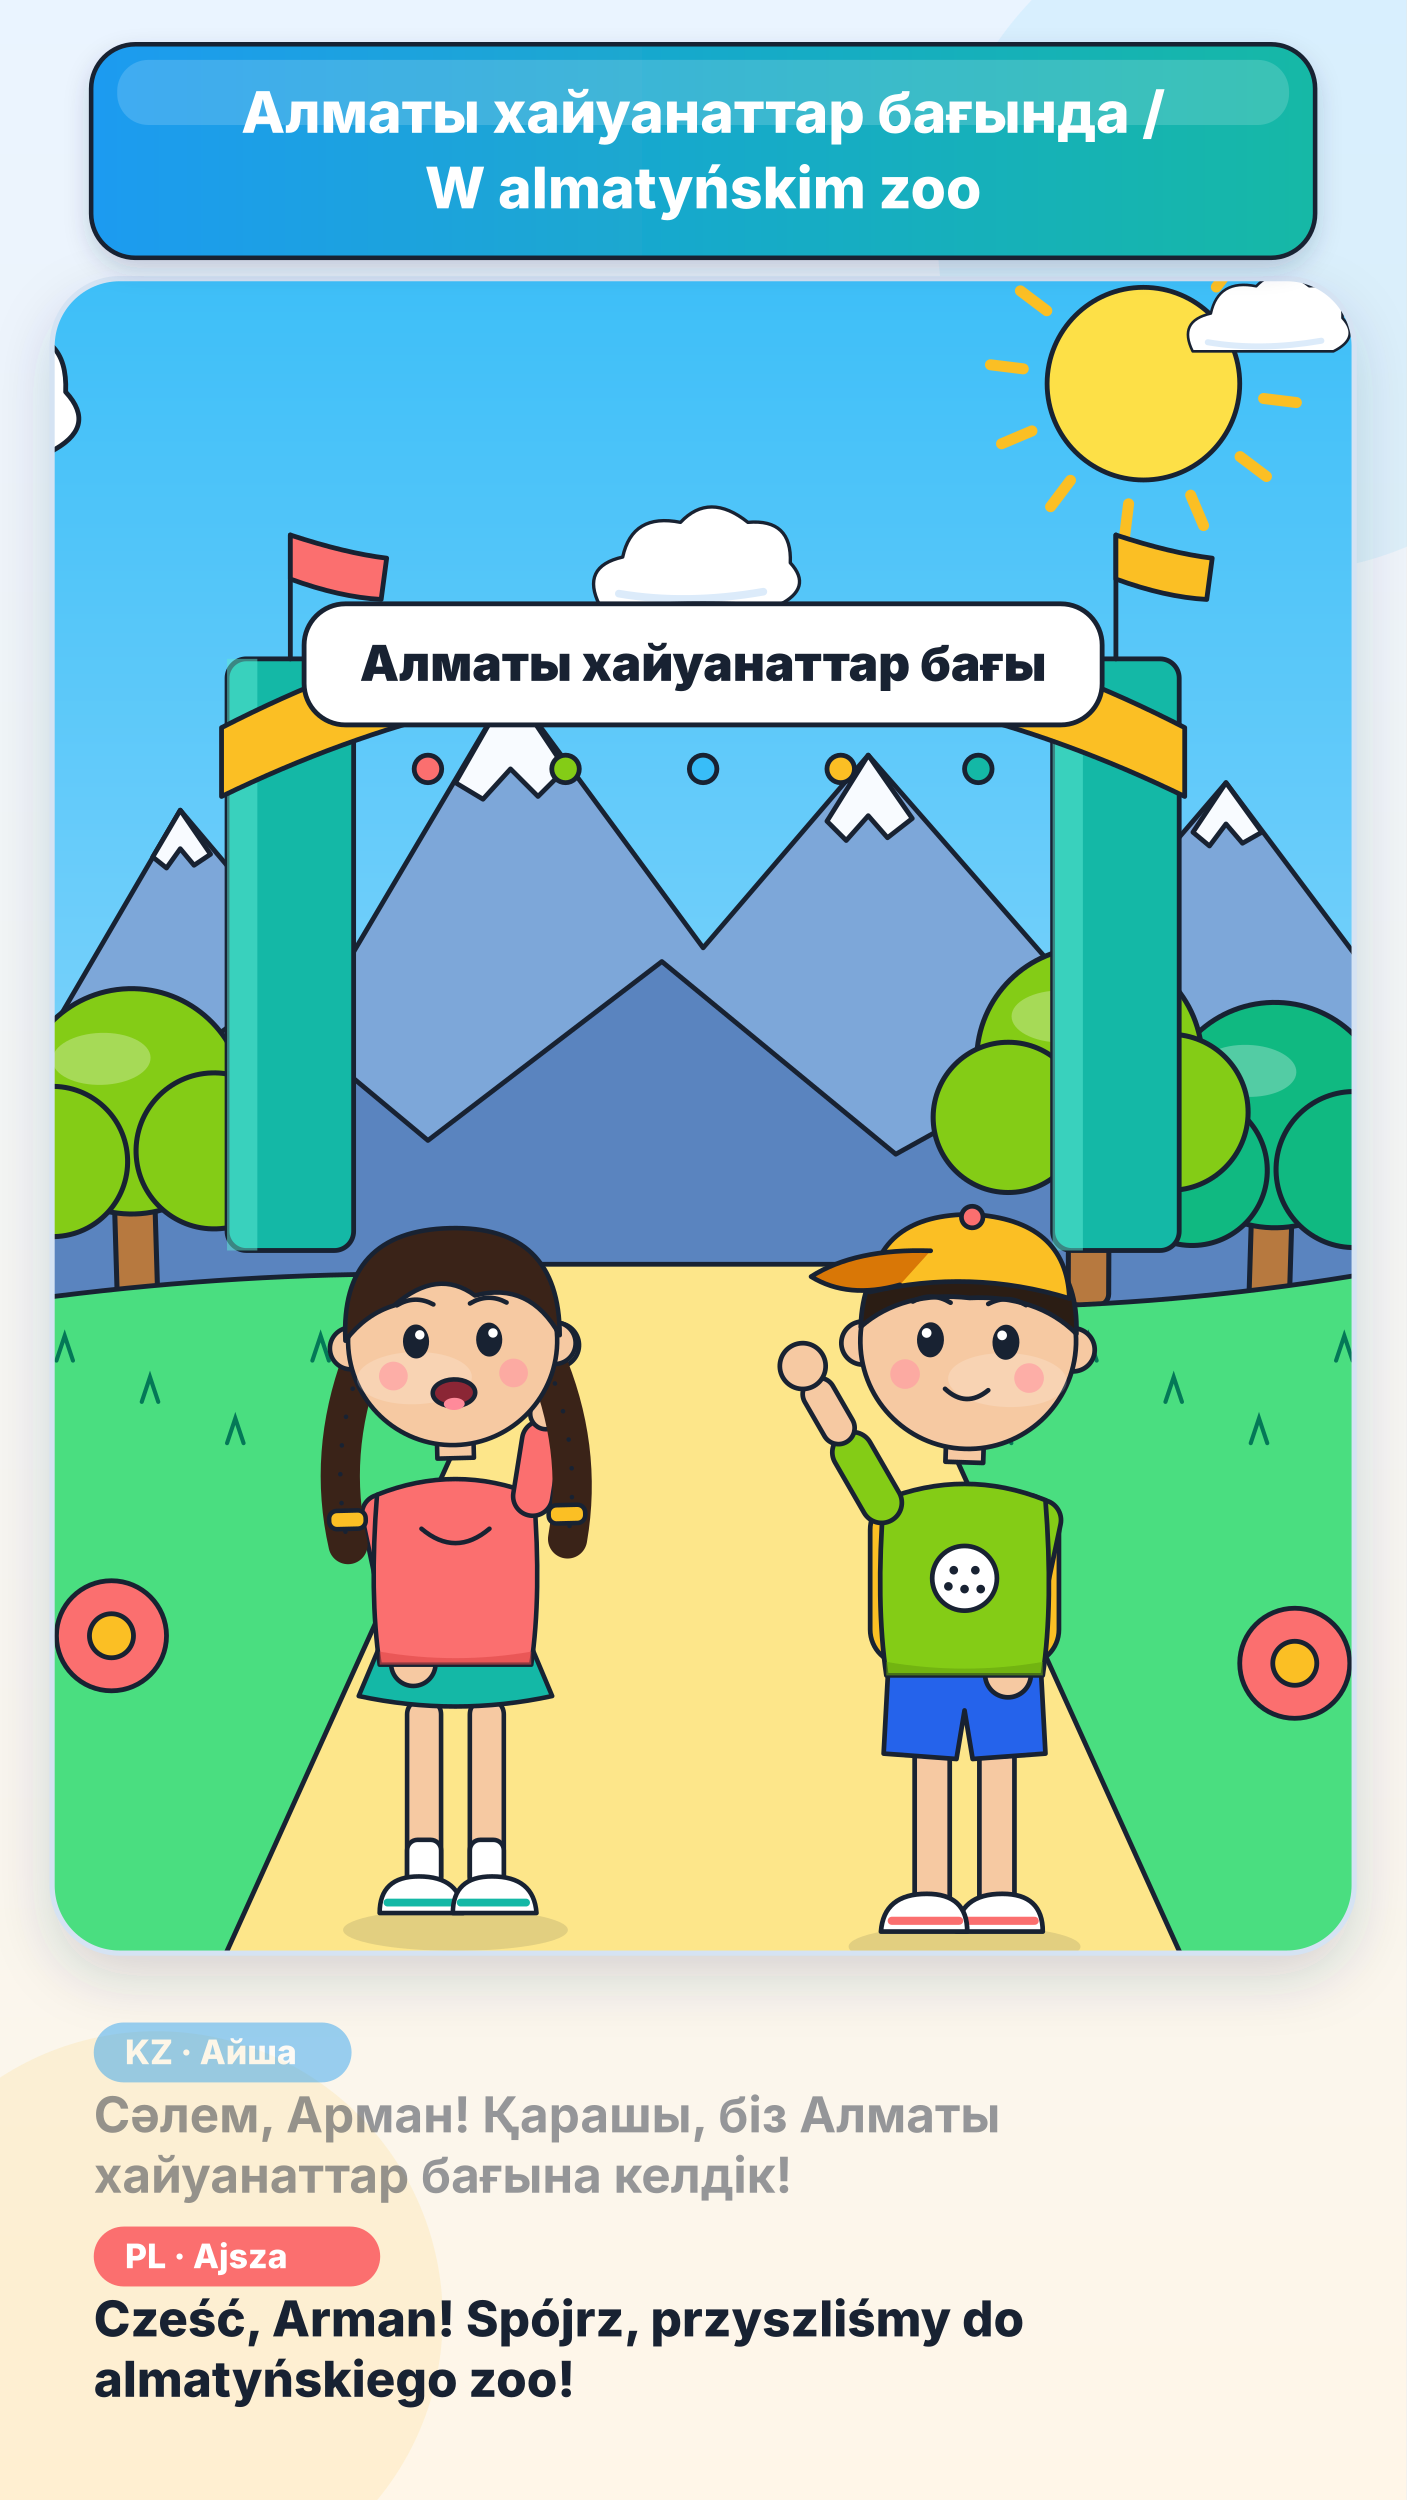
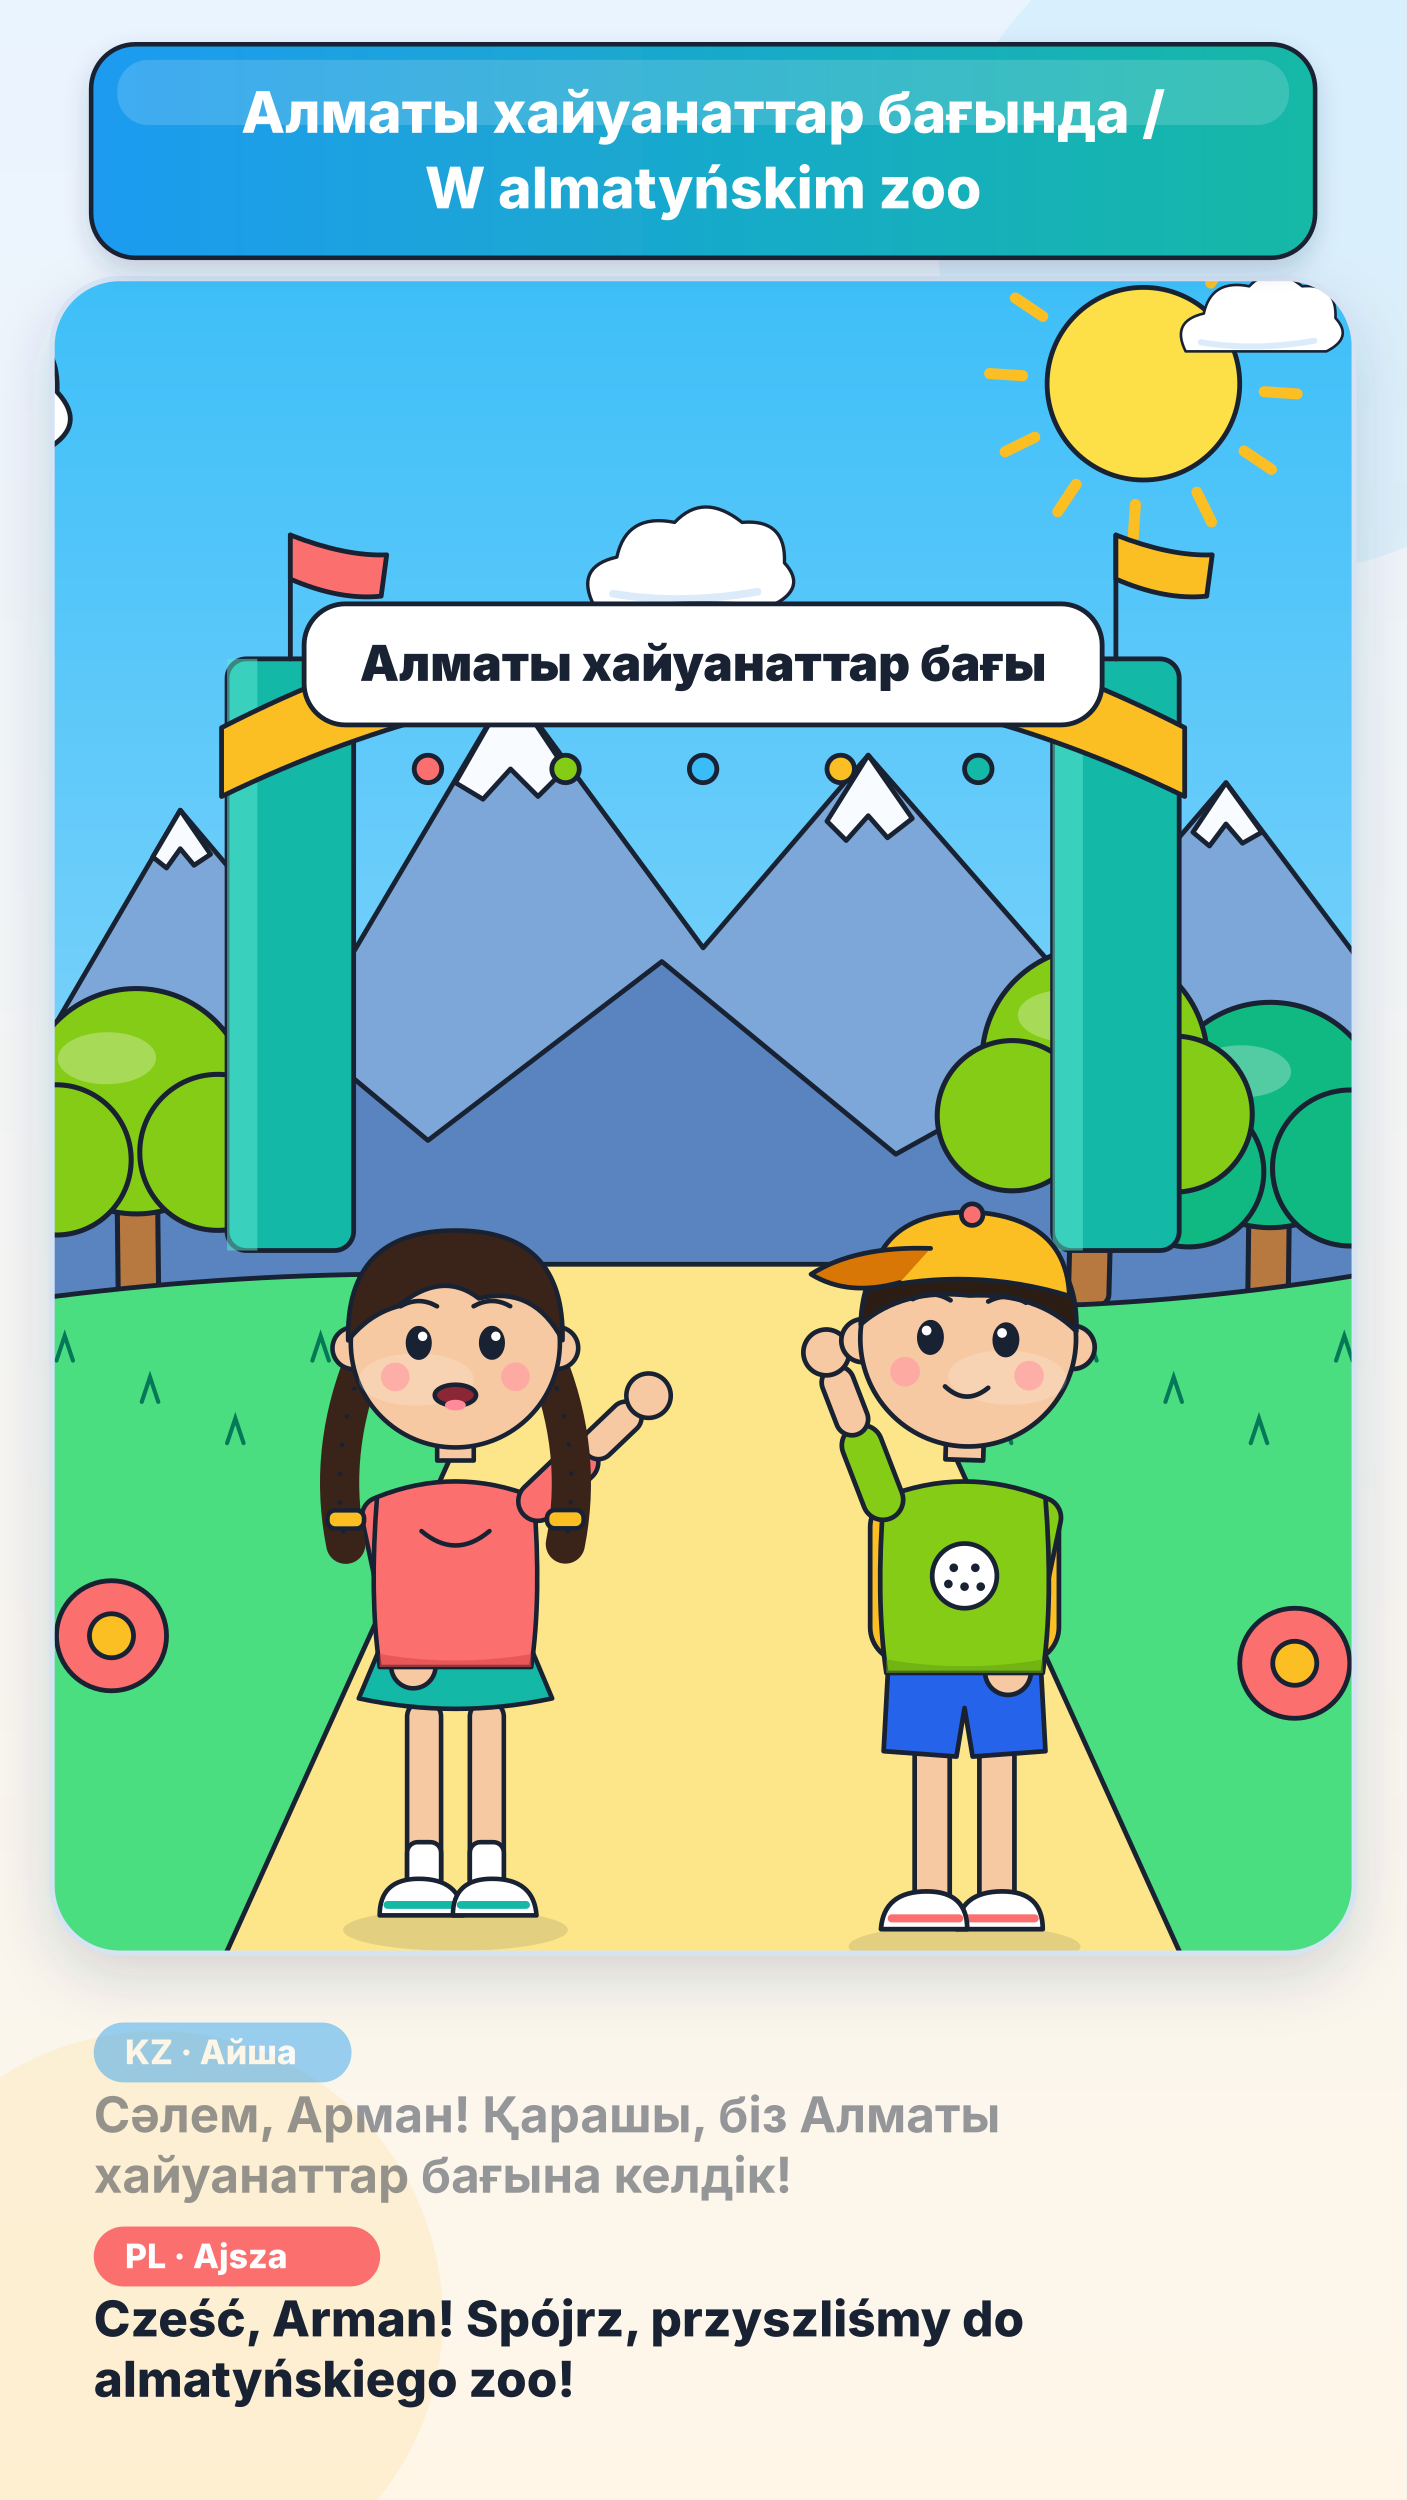
<svg xmlns="http://www.w3.org/2000/svg" viewBox="0 0 1080 1920" width="1080" height="1920" shape-rendering="geometricPrecision" text-rendering="geometricPrecision">
  <g>
    <defs>
      <linearGradient id="bgg" x1="0" y1="0" x2="0" y2="1">
        <stop offset="0" stop-color="#EAF4FF" />
        <stop offset="1" stop-color="#FFF6E8" />
      </linearGradient>
      <filter id="soft" x="-20%" y="-20%" width="140%" height="140%">
        <feDropShadow dx="0" dy="18" stdDeviation="22" flood-color="#1E3A5F" flood-opacity="0.18" />
      </filter>
      <filter id="lift" x="-30%" y="-30%" width="160%" height="160%">
        <feDropShadow dx="0" dy="8" stdDeviation="10" flood-color="#1E3A5F" flood-opacity="0.22" />
      </filter>
      <linearGradient id="hdr" x1="0" y1="0" x2="1" y2="0">
        <stop offset="0" stop-color="#1E9BF0" />
        <stop offset="1" stop-color="#14B8A6" />
      </linearGradient>
      <linearGradient id="cta" x1="0" y1="0" x2="0" y2="1">
        <stop offset="0" stop-color="#FF8A80" />
        <stop offset="0.55" stop-color="#FB6F6F" />
        <stop offset="1" stop-color="#E04848" />
      </linearGradient>
    </defs>
    <rect width="1080" height="1920" fill="url(#bgg)" />
    <circle cx="120" cy="1780" r="220" fill="#FBBF24" opacity="0.12" />
    <circle cx="980" cy="180" r="260" fill="#38BDF8" opacity="0.1" />
  </g>
  <g>
    <defs>
      <clipPath id="cardclip">
        <rect x="40" y="214" width="1000" height="1286" rx="52" />
      </clipPath>
    </defs>
    <rect x="40" y="214" width="1000" height="1286" rx="52" fill="#FFFFFF" filter="url(#soft)" />
    <g clip-path="url(#cardclip)">
      <g transform="translate(40 214)">
        <g opacity="1" transform="translate(500 643) scale(1) translate(-500 -643)">
          <g>
-             <g transform="translate(500 682.9849) scale(1.056717) translate(-500 -700)">
+             <g transform="translate(500 682.9939) scale(1.056687) translate(-500 -700)">
              <g>
                <defs>
                  <linearGradient id="sky" x1="0" y1="0" x2="0" y2="1">
                    <stop offset="0" stop-color="#38BDF8" />
                    <stop offset="1" stop-color="#BAE6FD" />
                  </linearGradient>
                </defs>
                <rect width="1000" height="1286" fill="url(#sky)" />
                <g transform="translate(820 130)">
                  <circle r="70" fill="#FDE047" stroke="#182232" stroke-width="3.5" stroke-linecap="round" stroke-linejoin="round" />
-                   <path d="M34.333 81.026 L43.697 103.124" stroke="#FBBF24" stroke-width="8" stroke-linecap="round" />
-                   <path d="M-10.779 87.337 L-13.719 111.157" stroke="#FBBF24" stroke-width="8" stroke-linecap="round" />
-                   <path d="M-53.004 70.247 L-67.46 89.405" stroke="#FBBF24" stroke-width="8" stroke-linecap="round" />
-                   <path d="M-81.026 34.333 L-103.124 43.697" stroke="#FBBF24" stroke-width="8" stroke-linecap="round" />
-                   <path d="M-87.337 -10.779 L-111.157 -13.719" stroke="#FBBF24" stroke-width="8" stroke-linecap="round" />
-                   <path d="M-70.247 -53.004 L-89.405 -67.46" stroke="#FBBF24" stroke-width="8" stroke-linecap="round" />
-                   <path d="M-34.333 -81.026 L-43.697 -103.124" stroke="#FBBF24" stroke-width="8" stroke-linecap="round" />
-                   <path d="M10.779 -87.337 L13.719 -111.157" stroke="#FBBF24" stroke-width="8" stroke-linecap="round" />
-                   <path d="M53.004 -70.247 L67.46 -89.405" stroke="#FBBF24" stroke-width="8" stroke-linecap="round" />
-                   <path d="M81.026 -34.333 L103.124 -43.697" stroke="#FBBF24" stroke-width="8" stroke-linecap="round" />
-                   <path d="M87.337 10.779 L111.157 13.719" stroke="#FBBF24" stroke-width="8" stroke-linecap="round" />
-                   <path d="M70.247 53.004 L89.405 67.46" stroke="#FBBF24" stroke-width="8" stroke-linecap="round" />
-                 </g>
-                 <g transform="translate(-71.3 150) scale(1)">
+                   <path d="M38.867 78.951 L49.467 100.484" stroke="#FBBF24" stroke-width="8" stroke-linecap="round" />
+                   <path d="M-5.816 87.808 L-7.402 111.755" stroke="#FBBF24" stroke-width="8" stroke-linecap="round" />
+                   <path d="M-48.94 73.136 L-62.288 93.082" stroke="#FBBF24" stroke-width="8" stroke-linecap="round" />
+                   <path d="M-78.951 38.867 L-100.484 49.467" stroke="#FBBF24" stroke-width="8" stroke-linecap="round" />
+                   <path d="M-87.808 -5.816 L-111.755 -7.402" stroke="#FBBF24" stroke-width="8" stroke-linecap="round" />
+                   <path d="M-73.136 -48.94 L-93.082 -62.288" stroke="#FBBF24" stroke-width="8" stroke-linecap="round" />
+                   <path d="M-38.867 -78.951 L-49.467 -100.484" stroke="#FBBF24" stroke-width="8" stroke-linecap="round" />
+                   <path d="M5.816 -87.808 L7.402 -111.755" stroke="#FBBF24" stroke-width="8" stroke-linecap="round" />
+                   <path d="M48.94 -73.136 L62.288 -93.082" stroke="#FBBF24" stroke-width="8" stroke-linecap="round" />
+                   <path d="M78.951 -38.867 L100.484 -49.467" stroke="#FBBF24" stroke-width="8" stroke-linecap="round" />
+                   <path d="M87.808 5.816 L111.755 7.402" stroke="#FBBF24" stroke-width="8" stroke-linecap="round" />
+                   <path d="M73.136 48.94 L93.082 62.288" stroke="#FBBF24" stroke-width="8" stroke-linecap="round" />
+                 </g>
+                 <g transform="translate(-77.53333 150) scale(1)">
                  <path d="M-90 30 Q-110 -10 -66 -20 Q-56 -66 -6 -56 Q24 -88 64 -56 Q110 -60 108 -14 Q132 12 96 30 Z" fill="#FFFFFF" stroke="#182232" stroke-width="3.5" stroke-linecap="round" stroke-linejoin="round" />
                  <path d="M-70 18 Q0 30 80 16" fill="none" stroke="#DCEBFA" stroke-width="8" stroke-linecap="round" />
                </g>
-                 <g transform="translate(487.75 270) scale(0.7)">
+                 <g transform="translate(483.5 270) scale(0.7)">
                  <path d="M-90 30 Q-110 -10 -66 -20 Q-56 -66 -6 -56 Q24 -88 64 -56 Q110 -60 108 -14 Q132 12 96 30 Z" fill="#FFFFFF" stroke="#182232" stroke-width="3.5" stroke-linecap="round" stroke-linejoin="round" />
                  <path d="M-70 18 Q0 30 80 16" fill="none" stroke="#DCEBFA" stroke-width="8" stroke-linecap="round" />
                </g>
-                 <g transform="translate(905.3 90) scale(0.55)">
+                 <g transform="translate(900.2 90) scale(0.55)">
                  <path d="M-90 30 Q-110 -10 -66 -20 Q-56 -66 -6 -56 Q24 -88 64 -56 Q110 -60 108 -14 Q132 12 96 30 Z" fill="#FFFFFF" stroke="#182232" stroke-width="3.5" stroke-linecap="round" stroke-linejoin="round" />
                  <path d="M-70 18 Q0 30 80 16" fill="none" stroke="#DCEBFA" stroke-width="8" stroke-linecap="round" />
                </g>
              </g>
              <g transform="translate(0 560) scale(1 1)">
                <path d="M-20 120 L120 -120 L230 10 L360 -210 L500 -20 L620 -160 L760 0 L880 -140 L1030 60 L1030 220 L-20 220 Z" fill="#7DA7D9" stroke="#182232" stroke-width="3.5" stroke-linecap="round" stroke-linejoin="round" />
                <path d="M320 -140 L360 -210 L400 -150 L380 -130 L360 -150 L340 -128 Z M590 -112 L620 -160 L652 -114 L634 -100 L620 -116 L604 -98 Z M100 -86 L120 -120 L142 -88 L130 -80 L120 -92 L110 -78 Z M856 -104 L880 -140 L906 -104 L892 -96 L880 -110 L868 -94 Z" fill="#F8FBFF" stroke="#182232" stroke-width="3.5" stroke-linecap="round" stroke-linejoin="round" />
                <path d="M-20 160 L180 20 L300 120 L470 -10 L640 130 L820 30 L1030 150 L1030 240 L-20 240 Z" fill="#5A84BF" stroke="#182232" stroke-width="3.5" stroke-linecap="round" stroke-linejoin="round" />
              </g>
-               <g transform="translate(90 830) scale(1.05) rotate(-1.714697)">
+               <g transform="translate(90 830) scale(1.05) rotate(-0.6253382)">
                <rect x="-14" y="-120" width="28" height="120" rx="8" fill="#B7793F" stroke="#182232" stroke-width="3.5" stroke-linecap="round" stroke-linejoin="round" />
                <circle cx="0" cy="-170" r="78" fill="#84CC16" stroke="#182232" stroke-width="3.5" stroke-linecap="round" stroke-linejoin="round" />
                <circle cx="-56" cy="-130" r="52" fill="#84CC16" stroke="#182232" stroke-width="3.5" stroke-linecap="round" stroke-linejoin="round" />
                <circle cx="56" cy="-134" r="54" fill="#84CC16" stroke="#182232" stroke-width="3.5" stroke-linecap="round" stroke-linejoin="round" />
                <ellipse cx="-20" cy="-200" rx="34" ry="18" fill="#FFFFFF" opacity="0.28" />
              </g>
-               <g transform="translate(910 840) scale(1.05) rotate(1.758622)">
+               <g transform="translate(910 840) scale(1.05) rotate(0.7088875)">
                <rect x="-14" y="-120" width="28" height="120" rx="8" fill="#B7793F" stroke="#182232" stroke-width="3.5" stroke-linecap="round" stroke-linejoin="round" />
                <circle cx="0" cy="-170" r="78" fill="#10B981" stroke="#182232" stroke-width="3.5" stroke-linecap="round" stroke-linejoin="round" />
                <circle cx="-56" cy="-130" r="52" fill="#10B981" stroke="#182232" stroke-width="3.5" stroke-linecap="round" stroke-linejoin="round" />
                <circle cx="56" cy="-134" r="54" fill="#10B981" stroke="#182232" stroke-width="3.5" stroke-linecap="round" stroke-linejoin="round" />
                <ellipse cx="-20" cy="-200" rx="34" ry="18" fill="#FFFFFF" opacity="0.28" />
              </g>
-               <g transform="translate(780 800) scale(1.05) rotate(0.2399957)">
+               <g transform="translate(780 800) scale(1.05) rotate(1.479074)">
                <rect x="-14" y="-120" width="28" height="120" rx="8" fill="#B7793F" stroke="#182232" stroke-width="3.5" stroke-linecap="round" stroke-linejoin="round" />
                <circle cx="0" cy="-170" r="78" fill="#84CC16" stroke="#182232" stroke-width="3.5" stroke-linecap="round" stroke-linejoin="round" />
                <circle cx="-56" cy="-130" r="52" fill="#84CC16" stroke="#182232" stroke-width="3.5" stroke-linecap="round" stroke-linejoin="round" />
                <circle cx="56" cy="-134" r="54" fill="#84CC16" stroke="#182232" stroke-width="3.5" stroke-linecap="round" stroke-linejoin="round" />
                <ellipse cx="-20" cy="-200" rx="34" ry="18" fill="#FFFFFF" opacity="0.28" />
              </g>
              <g>
                <path d="M-20 800 Q250 760 500 790 Q760 820 1020 770 L1020 1306 L-20 1306 Z" fill="#4ADE80" stroke="#182232" stroke-width="3.5" stroke-linecap="round" stroke-linejoin="round" />
                <path d="M30 840 l6 -18 l6 18" fill="none" stroke="#047857" stroke-width="3" stroke-linecap="round" />
                <path d="M92 870 l6 -18 l6 18" fill="none" stroke="#047857" stroke-width="3" stroke-linecap="round" />
                <path d="M154 900 l6 -18 l6 18" fill="none" stroke="#047857" stroke-width="3" stroke-linecap="round" />
                <path d="M216 840 l6 -18 l6 18" fill="none" stroke="#047857" stroke-width="3" stroke-linecap="round" />
                <path d="M278 870 l6 -18 l6 18" fill="none" stroke="#047857" stroke-width="3" stroke-linecap="round" />
                <path d="M340 900 l6 -18 l6 18" fill="none" stroke="#047857" stroke-width="3" stroke-linecap="round" />
                <path d="M402 840 l6 -18 l6 18" fill="none" stroke="#047857" stroke-width="3" stroke-linecap="round" />
                <path d="M464 870 l6 -18 l6 18" fill="none" stroke="#047857" stroke-width="3" stroke-linecap="round" />
                <path d="M526 900 l6 -18 l6 18" fill="none" stroke="#047857" stroke-width="3" stroke-linecap="round" />
                <path d="M588 840 l6 -18 l6 18" fill="none" stroke="#047857" stroke-width="3" stroke-linecap="round" />
                <path d="M650 870 l6 -18 l6 18" fill="none" stroke="#047857" stroke-width="3" stroke-linecap="round" />
                <path d="M712 900 l6 -18 l6 18" fill="none" stroke="#047857" stroke-width="3" stroke-linecap="round" />
                <path d="M774 840 l6 -18 l6 18" fill="none" stroke="#047857" stroke-width="3" stroke-linecap="round" />
                <path d="M836 870 l6 -18 l6 18" fill="none" stroke="#047857" stroke-width="3" stroke-linecap="round" />
                <path d="M898 900 l6 -18 l6 18" fill="none" stroke="#047857" stroke-width="3" stroke-linecap="round" />
                <path d="M960 840 l6 -18 l6 18" fill="none" stroke="#047857" stroke-width="3" stroke-linecap="round" />
              </g>
              <path d="M380 770 L620 770 L860 1300 L140 1300 Z" fill="#FDE68A" stroke="#182232" stroke-width="3.5" stroke-linecap="round" stroke-linejoin="round" />
              <g transform="translate(500 760)">
                <g>
                  <rect x="-346" y="-430" width="92" height="430" rx="14" fill="#14B8A6" stroke="#182232" stroke-width="3.5" stroke-linecap="round" stroke-linejoin="round" />
                  <rect x="-346" y="-430" width="22" height="430" fill="#5EEAD4" opacity="0.5" />
                  <path d="M-300 -430 L-300 -520" stroke="#182232" stroke-width="3.5" stroke-linecap="round" stroke-linejoin="round" />
-                   <path d="M-300 -520 Q-260 -506.823 -230 -503.177 L-234 -473.177 Q-264 -474.823 -300 -488 Z" fill="#FB6F6F" stroke="#182232" stroke-width="3.5" stroke-linecap="round" stroke-linejoin="round" />
+                   <path d="M-300 -520 Q-260 -504.403 -230 -505.597 L-234 -475.597 Q-264 -472.403 -300 -488 Z" fill="#FB6F6F" stroke="#182232" stroke-width="3.5" stroke-linecap="round" stroke-linejoin="round" />
                </g>
                <g>
                  <rect x="254" y="-430" width="92" height="430" rx="14" fill="#14B8A6" stroke="#182232" stroke-width="3.5" stroke-linecap="round" stroke-linejoin="round" />
                  <rect x="254" y="-430" width="22" height="430" fill="#5EEAD4" opacity="0.5" />
                  <path d="M300 -430 L300 -520" stroke="#182232" stroke-width="3.5" stroke-linecap="round" stroke-linejoin="round" />
-                   <path d="M300 -520 Q340 -506.823 370 -503.177 L366 -473.177 Q336 -474.823 300 -488 Z" fill="#FBBF24" stroke="#182232" stroke-width="3.5" stroke-linecap="round" stroke-linejoin="round" />
+                   <path d="M300 -520 Q340 -504.403 370 -505.597 L366 -475.597 Q336 -472.403 300 -488 Z" fill="#FBBF24" stroke="#182232" stroke-width="3.5" stroke-linecap="round" stroke-linejoin="round" />
                </g>
                <path d="M-350 -380 Q0 -560 350 -380 L350 -330 Q0 -500 -350 -330 Z" fill="#FBBF24" stroke="#182232" stroke-width="3.5" stroke-linecap="round" stroke-linejoin="round" />
                <rect x="-290" y="-470" width="580" height="88" rx="30" fill="#FFFFFF" stroke="#182232" stroke-width="3.5" stroke-linecap="round" stroke-linejoin="round" />
                <text x="0" y="-414" text-anchor="middle" font-family="Inter" font-weight="900" font-size="36" fill="#182232">Алматы хайуанаттар бағы</text>
                <circle cx="-200" cy="-350" r="10" fill="#FB6F6F" stroke="#182232" stroke-width="3.5" stroke-linecap="round" stroke-linejoin="round" />
                <circle cx="-100" cy="-350" r="10" fill="#84CC16" stroke="#182232" stroke-width="3.5" stroke-linecap="round" stroke-linejoin="round" />
                <circle cx="0" cy="-350" r="10" fill="#38BDF8" stroke="#182232" stroke-width="3.5" stroke-linecap="round" stroke-linejoin="round" />
                <circle cx="100" cy="-350" r="10" fill="#FBBF24" stroke="#182232" stroke-width="3.5" stroke-linecap="round" stroke-linejoin="round" />
                <circle cx="200" cy="-350" r="10" fill="#14B8A6" stroke="#182232" stroke-width="3.5" stroke-linecap="round" stroke-linejoin="round" />
              </g>
              <g transform="translate(70 1040)">
                <circle r="40" fill="#FB6F6F" stroke="#182232" stroke-width="3.5" stroke-linecap="round" stroke-linejoin="round" />
                <circle r="16" fill="#FBBF24" stroke="#182232" stroke-width="3.5" stroke-linecap="round" stroke-linejoin="round" />
              </g>
              <g transform="translate(930 1060)">
                <circle r="40" fill="#FB6F6F" stroke="#182232" stroke-width="3.5" stroke-linecap="round" stroke-linejoin="round" />
                <circle r="16" fill="#FBBF24" stroke="#182232" stroke-width="3.5" stroke-linecap="round" stroke-linejoin="round" />
              </g>
              <g transform="translate(320 1250) scale(0.95 0.95)">
                <ellipse cx="0" cy="4" rx="86" ry="16" fill="#182232" opacity="0.12" />
-                 <g transform="translate(0 -2.937668)">
+                 <g transform="translate(0 -1.133522)">
                  <rect x="-37" y="-170" width="26" height="150" rx="12" fill="#F6C9A2" stroke="#182232" stroke-width="3.5" stroke-linecap="round" stroke-linejoin="round" />
                  <rect x="11" y="-170" width="26" height="150" rx="12" fill="#F6C9A2" stroke="#182232" stroke-width="3.5" stroke-linecap="round" stroke-linejoin="round" />
                  <rect x="-37" y="-62" width="26" height="36" rx="8" fill="#FFFFFF" stroke="#182232" stroke-width="3.5" stroke-linecap="round" stroke-linejoin="round" />
                  <rect x="11" y="-62" width="26" height="36" rx="8" fill="#FFFFFF" stroke="#182232" stroke-width="3.5" stroke-linecap="round" stroke-linejoin="round" />
                  <g>
                    <path d="M-58 -6 Q-58 -34 -28 -34 Q4 -34 6 -6 Z" fill="#FFFFFF" stroke="#182232" stroke-width="3.5" stroke-linecap="round" stroke-linejoin="round" />
                    <path d="M-52 -14 L-2 -14" stroke="#14B8A6" stroke-width="6" stroke-linecap="round" />
                  </g>
                  <g>
                    <path d="M-2 -6 Q-2 -34 28 -34 Q60 -34 62 -6 Z" fill="#FFFFFF" stroke="#182232" stroke-width="3.5" stroke-linecap="round" stroke-linejoin="round" />
                    <path d="M4 -14 L54 -14" stroke="#14B8A6" stroke-width="6" stroke-linecap="round" />
                  </g>
                  <path d="M-58 -150 L-74 -112 Q0 -96 74 -112 L58 -150 Q0 -160 -58 -150 Z" fill="#14B8A6" stroke="#182232" stroke-width="3.5" stroke-linecap="round" stroke-linejoin="round" transform="translate(0 -60)" />
                  <g transform="translate(-58 -318)">
                    <g transform="rotate(-12)">
                      <rect x="-15" y="-8" width="30" height="73.16" rx="15" fill="#FB6F6F" stroke="#182232" stroke-width="3.5" stroke-linecap="round" stroke-linejoin="round" />
                      <rect x="-12" y="59" width="24" height="53.1" rx="12" fill="#F6C9A2" stroke="#182232" stroke-width="3.5" stroke-linecap="round" stroke-linejoin="round" />
                      <circle cx="0" cy="124" r="17" fill="#F6C9A2" stroke="#182232" stroke-width="3.5" stroke-linecap="round" stroke-linejoin="round" />
                    </g>
                  </g>
                  <path d="M-60 -326 Q-66 -250 -58 -196 L58 -196 Q66 -250 60 -326 Q0 -350 -60 -326 Z" fill="#FB6F6F" stroke="#182232" stroke-width="3.5" stroke-linecap="round" stroke-linejoin="round" />
                  <path d="M-58 -206 Q0 -196 58 -206 L58 -196 L-58 -196 Z" fill="#E04848" opacity="0.6" />
                  <path d="M-26 -300 Q0 -278 26 -300" fill="none" stroke="#182232" stroke-width="3.5" stroke-linecap="round" stroke-linejoin="round" />
                  <g transform="translate(58 -318)">
-                     <g transform="rotate(-170.9232)">
+                     <g transform="rotate(-133.6508)">
                      <rect x="-15" y="-8" width="30" height="73.16" rx="15" fill="#FB6F6F" stroke="#182232" stroke-width="3.5" stroke-linecap="round" stroke-linejoin="round" />
                      <rect x="-12" y="59" width="24" height="53.1" rx="12" fill="#F6C9A2" stroke="#182232" stroke-width="3.5" stroke-linecap="round" stroke-linejoin="round" />
                      <circle cx="0" cy="124" r="17" fill="#F6C9A2" stroke="#182232" stroke-width="3.5" stroke-linecap="round" stroke-linejoin="round" />
                    </g>
                  </g>
-                   <g transform="translate(0 -360) rotate(-1.479262)">
+                   <g transform="translate(0 -360) rotate(-0.06282152)">
                    <rect x="-14" y="-24" width="28" height="30" fill="#F6C9A2" stroke="#182232" stroke-width="3.5" stroke-linecap="round" stroke-linejoin="round" />
                    <g>
                      <path d="M-70 -70 Q-98 0 -84 70" fill="none" stroke="#3A2318" stroke-width="30" stroke-linecap="round" />
                      <path d="M-70 -70 Q-98 0 -84 70" fill="none" stroke="#182232" stroke-width="3.5" stroke-linecap="round" stroke-dasharray="0.1 22" />
                      <rect x="-98" y="44" width="28" height="14" rx="6" fill="#FBBF24" stroke="#182232" stroke-width="3.5" stroke-linecap="round" stroke-linejoin="round" />
                    </g>
                    <g>
                      <path d="M70 -70 Q98 0 84 70" fill="none" stroke="#3A2318" stroke-width="30" stroke-linecap="round" />
                      <path d="M70 -70 Q98 0 84 70" fill="none" stroke="#182232" stroke-width="3.5" stroke-linecap="round" stroke-dasharray="0.1 22" />
                      <rect x="70" y="44" width="28" height="14" rx="6" fill="#FBBF24" stroke="#182232" stroke-width="3.5" stroke-linecap="round" stroke-linejoin="round" />
                    </g>
                    <circle cx="-78" cy="-80" r="16" fill="#F6C9A2" stroke="#182232" stroke-width="3.5" stroke-linecap="round" stroke-linejoin="round" />
                    <circle cx="78" cy="-80" r="16" fill="#F6C9A2" stroke="#182232" stroke-width="3.5" stroke-linecap="round" stroke-linejoin="round" />
                    <circle cx="0" cy="-84" r="80" fill="#F6C9A2" stroke="#182232" stroke-width="3.5" stroke-linecap="round" stroke-linejoin="round" />
                    <ellipse cx="-30" cy="-56" rx="44" ry="20" fill="#FFFFFF" opacity="0.18" />
                    <path d="M-82 -86 Q-84 -170 0 -170 Q84 -170 82 -86 Q60 -128 18 -118 Q-10 -140 -44 -112 Q-66 -106 -82 -86 Z" fill="#3A2318" stroke="#182232" stroke-width="3.5" stroke-linecap="round" stroke-linejoin="round" />
                    <g transform="translate(-28 -84) scale(1 1)">
                      <ellipse rx="10" ry="13" fill="#182232" />
                      <circle cx="3" cy="-5" r="3.6" fill="#FFFFFF" />
                    </g>
                    <g transform="translate(28 -84) scale(1 1)">
                      <ellipse rx="10" ry="13" fill="#182232" />
                      <circle cx="3" cy="-5" r="3.6" fill="#FFFFFF" />
                    </g>
                    <path d="M-42 -112 Q-28 -120 -14 -112" fill="none" stroke="#182232" stroke-width="3.5" stroke-linecap="round" stroke-linejoin="round" />
                    <path d="M14 -112 Q28 -120 42 -112" fill="none" stroke="#182232" stroke-width="3.5" stroke-linecap="round" stroke-linejoin="round" />
                    <circle cx="-46" cy="-58" r="11" fill="#FF9AA2" opacity="0.65" />
                    <circle cx="46" cy="-58" r="11" fill="#FF9AA2" opacity="0.65" />
                    <g>
-                       <ellipse cx="0" cy="-44" rx="16.25" ry="10.25" fill="#8B2635" stroke="#182232" stroke-width="3.5" stroke-linecap="round" stroke-linejoin="round" />
-                       <ellipse cx="0" cy="-35.5" rx="8" ry="4.667" fill="#FF8A9A" />
+                       <ellipse cx="0" cy="-44" rx="15.8" ry="8" fill="#8B2635" stroke="#182232" stroke-width="3.5" stroke-linecap="round" stroke-linejoin="round" />
+                       <ellipse cx="0" cy="-36.4" rx="8" ry="4.067" fill="#FF8A9A" />
                    </g>
                  </g>
                </g>
              </g>
              <g transform="translate(690 1262) scale(-0.98 0.98)">
                <ellipse cx="0" cy="4" rx="86" ry="16" fill="#182232" opacity="0.12" />
-                 <g transform="translate(0 -1.14805)">
+                 <g transform="translate(0 -2.940814)">
                  <rect x="-37" y="-170" width="26" height="150" rx="12" fill="#F6C9A2" stroke="#182232" stroke-width="3.5" stroke-linecap="round" stroke-linejoin="round" />
                  <rect x="11" y="-170" width="26" height="150" rx="12" fill="#F6C9A2" stroke="#182232" stroke-width="3.5" stroke-linecap="round" stroke-linejoin="round" />
                  <g>
                    <path d="M-58 -6 Q-58 -34 -28 -34 Q4 -34 6 -6 Z" fill="#FFFFFF" stroke="#182232" stroke-width="3.5" stroke-linecap="round" stroke-linejoin="round" />
                    <path d="M-52 -14 L-2 -14" stroke="#FB6F6F" stroke-width="6" stroke-linecap="round" />
                  </g>
                  <g>
                    <path d="M-2 -6 Q-2 -34 28 -34 Q60 -34 62 -6 Z" fill="#FFFFFF" stroke="#182232" stroke-width="3.5" stroke-linecap="round" stroke-linejoin="round" />
                    <path d="M4 -14 L54 -14" stroke="#FB6F6F" stroke-width="6" stroke-linecap="round" />
                  </g>
                  <path d="M-56 -212 L-60 -138 L-6 -134 L0 -170 L6 -134 L60 -138 L56 -212 Z" fill="#2563EB" stroke="#182232" stroke-width="3.5" stroke-linecap="round" stroke-linejoin="round" />
                  <rect x="-70" y="-330" width="140" height="126" rx="26" fill="#FBBF24" stroke="#182232" stroke-width="3.5" stroke-linecap="round" stroke-linejoin="round" />
                  <g transform="translate(-58 -318)">
                    <g transform="rotate(-12)">
                      <rect x="-15" y="-8" width="30" height="73.16" rx="15" fill="#84CC16" stroke="#182232" stroke-width="3.5" stroke-linecap="round" stroke-linejoin="round" />
                      <rect x="-12" y="59" width="24" height="53.1" rx="12" fill="#F6C9A2" stroke="#182232" stroke-width="3.5" stroke-linecap="round" stroke-linejoin="round" />
                      <circle cx="0" cy="124" r="17" fill="#F6C9A2" stroke="#182232" stroke-width="3.5" stroke-linecap="round" stroke-linejoin="round" />
                    </g>
                  </g>
                  <path d="M-60 -326 Q-66 -250 -58 -196 L58 -196 Q66 -250 60 -326 Q0 -350 -60 -326 Z" fill="#84CC16" stroke="#182232" stroke-width="3.5" stroke-linecap="round" stroke-linejoin="round" />
                  <path d="M-58 -206 Q0 -196 58 -206 L58 -196 L-58 -196 Z" fill="#65A30D" opacity="0.6" />
                  <g transform="translate(0 -268)">
                    <circle r="24" fill="#FFFFFF" stroke="#182232" stroke-width="3.5" stroke-linecap="round" stroke-linejoin="round" />
                    <circle cx="-8" cy="-6" r="3.2" fill="#182232" />
                    <circle cx="8" cy="-6" r="3.2" fill="#182232" />
                    <circle cx="0" cy="8" r="3.2" fill="#182232" />
                    <circle cx="-12" cy="8" r="3.2" fill="#182232" />
                    <circle cx="12" cy="6" r="3.2" fill="#182232" />
                  </g>
                  <g transform="translate(58 -318)">
-                     <g transform="rotate(-150)">
+                     <g transform="rotate(-158.9482)">
                      <rect x="-15" y="-8" width="30" height="73.16" rx="15" fill="#84CC16" stroke="#182232" stroke-width="3.5" stroke-linecap="round" stroke-linejoin="round" />
                      <rect x="-12" y="59" width="24" height="53.1" rx="12" fill="#F6C9A2" stroke="#182232" stroke-width="3.5" stroke-linecap="round" stroke-linejoin="round" />
                      <circle cx="0" cy="124" r="17" fill="#F6C9A2" stroke="#182232" stroke-width="3.5" stroke-linecap="round" stroke-linejoin="round" />
                    </g>
                  </g>
-                   <g transform="translate(0 -360) rotate(-1.847759)">
+                   <g transform="translate(0 -360) rotate(-1.835509)">
                    <rect x="-14" y="-24" width="28" height="30" fill="#F6C9A2" stroke="#182232" stroke-width="3.5" stroke-linecap="round" stroke-linejoin="round" />
                    <circle cx="-78" cy="-80" r="16" fill="#F6C9A2" stroke="#182232" stroke-width="3.5" stroke-linecap="round" stroke-linejoin="round" />
                    <circle cx="78" cy="-80" r="16" fill="#F6C9A2" stroke="#182232" stroke-width="3.5" stroke-linecap="round" stroke-linejoin="round" />
                    <circle cx="0" cy="-84" r="80" fill="#F6C9A2" stroke="#182232" stroke-width="3.5" stroke-linecap="round" stroke-linejoin="round" />
                    <ellipse cx="-30" cy="-56" rx="44" ry="20" fill="#FFFFFF" opacity="0.18" />
                    <g>
                      <path d="M-80 -92 Q-80 -166 0 -168 Q80 -166 80 -92 Q50 -120 0 -116 Q-50 -120 -80 -92 Z" fill="#2B1D14" stroke="#182232" stroke-width="3.5" stroke-linecap="round" stroke-linejoin="round" />
                      <path d="M-74 -118 Q-70 -176 0 -178 Q70 -176 74 -118 Q0 -138 -74 -118 Z" fill="#FBBF24" stroke="#182232" stroke-width="3.5" stroke-linecap="round" stroke-linejoin="round" />
                      <path d="M30 -150 Q86 -150 118 -128 Q90 -112 52 -124" fill="#D97706" stroke="#182232" stroke-width="3.5" stroke-linecap="round" stroke-linejoin="round" />
                      <circle cx="0" cy="-176" r="8" fill="#FB6F6F" stroke="#182232" stroke-width="3.5" stroke-linecap="round" stroke-linejoin="round" />
                    </g>
                    <g transform="translate(-28 -84) scale(1 1)">
                      <ellipse rx="10" ry="13" fill="#182232" />
                      <circle cx="3" cy="-5" r="3.6" fill="#FFFFFF" />
                    </g>
                    <g transform="translate(28 -84) scale(1 1)">
                      <ellipse rx="10" ry="13" fill="#182232" />
                      <circle cx="3" cy="-5" r="3.6" fill="#FFFFFF" />
                    </g>
                    <path d="M-42 -112 Q-28 -120 -14 -112" fill="none" stroke="#182232" stroke-width="3.5" stroke-linecap="round" stroke-linejoin="round" />
                    <path d="M14 -112 Q28 -120 42 -112" fill="none" stroke="#182232" stroke-width="3.5" stroke-linecap="round" stroke-linejoin="round" />
                    <circle cx="-46" cy="-58" r="11" fill="#FF9AA2" opacity="0.65" />
                    <circle cx="46" cy="-58" r="11" fill="#FF9AA2" opacity="0.65" />
                    <path d="M-16 -48 Q0 -34 16 -48" fill="none" stroke="#182232" stroke-width="3.5" stroke-linecap="round" stroke-linejoin="round" />
                  </g>
                </g>
              </g>
            </g>
          </g>
        </g>
        <rect width="1000" height="1286" fill="#FFFFFF" opacity="0" />
      </g>
    </g>
    <rect x="40" y="214" width="1000" height="1286" rx="52" fill="none" stroke="#D5E3F3" stroke-width="4" />
  </g>
  <g transform="translate(540 116)" opacity="1">
    <rect x="-470" y="-82" width="940" height="164" rx="34" fill="url(#hdr)" filter="url(#lift)" />
    <rect x="-470" y="-82" width="940" height="164" rx="34" fill="none" stroke="#182232" stroke-width="3.5" stroke-linecap="round" stroke-linejoin="round" />
    <rect x="-450" y="-70" width="900" height="50" rx="24" fill="#FFFFFF" opacity="0.16" />
    <text x="0" y="-14" text-anchor="middle" font-family="Inter, &quot;DejaVu Sans&quot;, sans-serif" font-weight="800" font-size="44" fill="#FFFFFF">Алматы хайуанаттар бағында /</text>
    <text x="0" y="44" text-anchor="middle" font-family="Inter, &quot;DejaVu Sans&quot;, sans-serif" font-weight="800" font-size="44" fill="#FFFFFF">W almatyńskim zoo</text>
  </g>
  <g opacity="1">
    <g opacity="0.45">
      <rect x="72" y="1553.28" width="198" height="46" rx="23" fill="#1E9BF0" />
      <text x="96" y="1585.28" font-family="Inter, &quot;DejaVu Sans&quot;, sans-serif" font-weight="800" font-size="26" fill="#FFFFFF">KZ · Айша</text>
      <text x="72" y="1637.64" font-family="Inter, &quot;DejaVu Sans&quot;, sans-serif" font-weight="700" font-size="38" fill="#182232">Сәлем, Арман! Қарашы, біз Алматы</text>
      <text x="72" y="1684" font-family="Inter, &quot;DejaVu Sans&quot;, sans-serif" font-weight="700" font-size="38" fill="#182232">хайуанаттар бағына келдік!</text>
    </g>
    <g opacity="1">
      <rect x="72" y="1710" width="220" height="46" rx="23" fill="#FB6F6F" />
      <text x="96" y="1742" font-family="Inter, &quot;DejaVu Sans&quot;, sans-serif" font-weight="800" font-size="26" fill="#FFFFFF">PL · Ajsza</text>
      <text x="72" y="1794.36" font-family="Inter, &quot;DejaVu Sans&quot;, sans-serif" font-weight="800" font-size="38" fill="#182232">Cześć, Arman! Spójrz, przyszliśmy do</text>
      <text x="72" y="1840.72" font-family="Inter, &quot;DejaVu Sans&quot;, sans-serif" font-weight="800" font-size="38" fill="#182232">almatyńskiego zoo!</text>
    </g>
  </g>
</svg>
